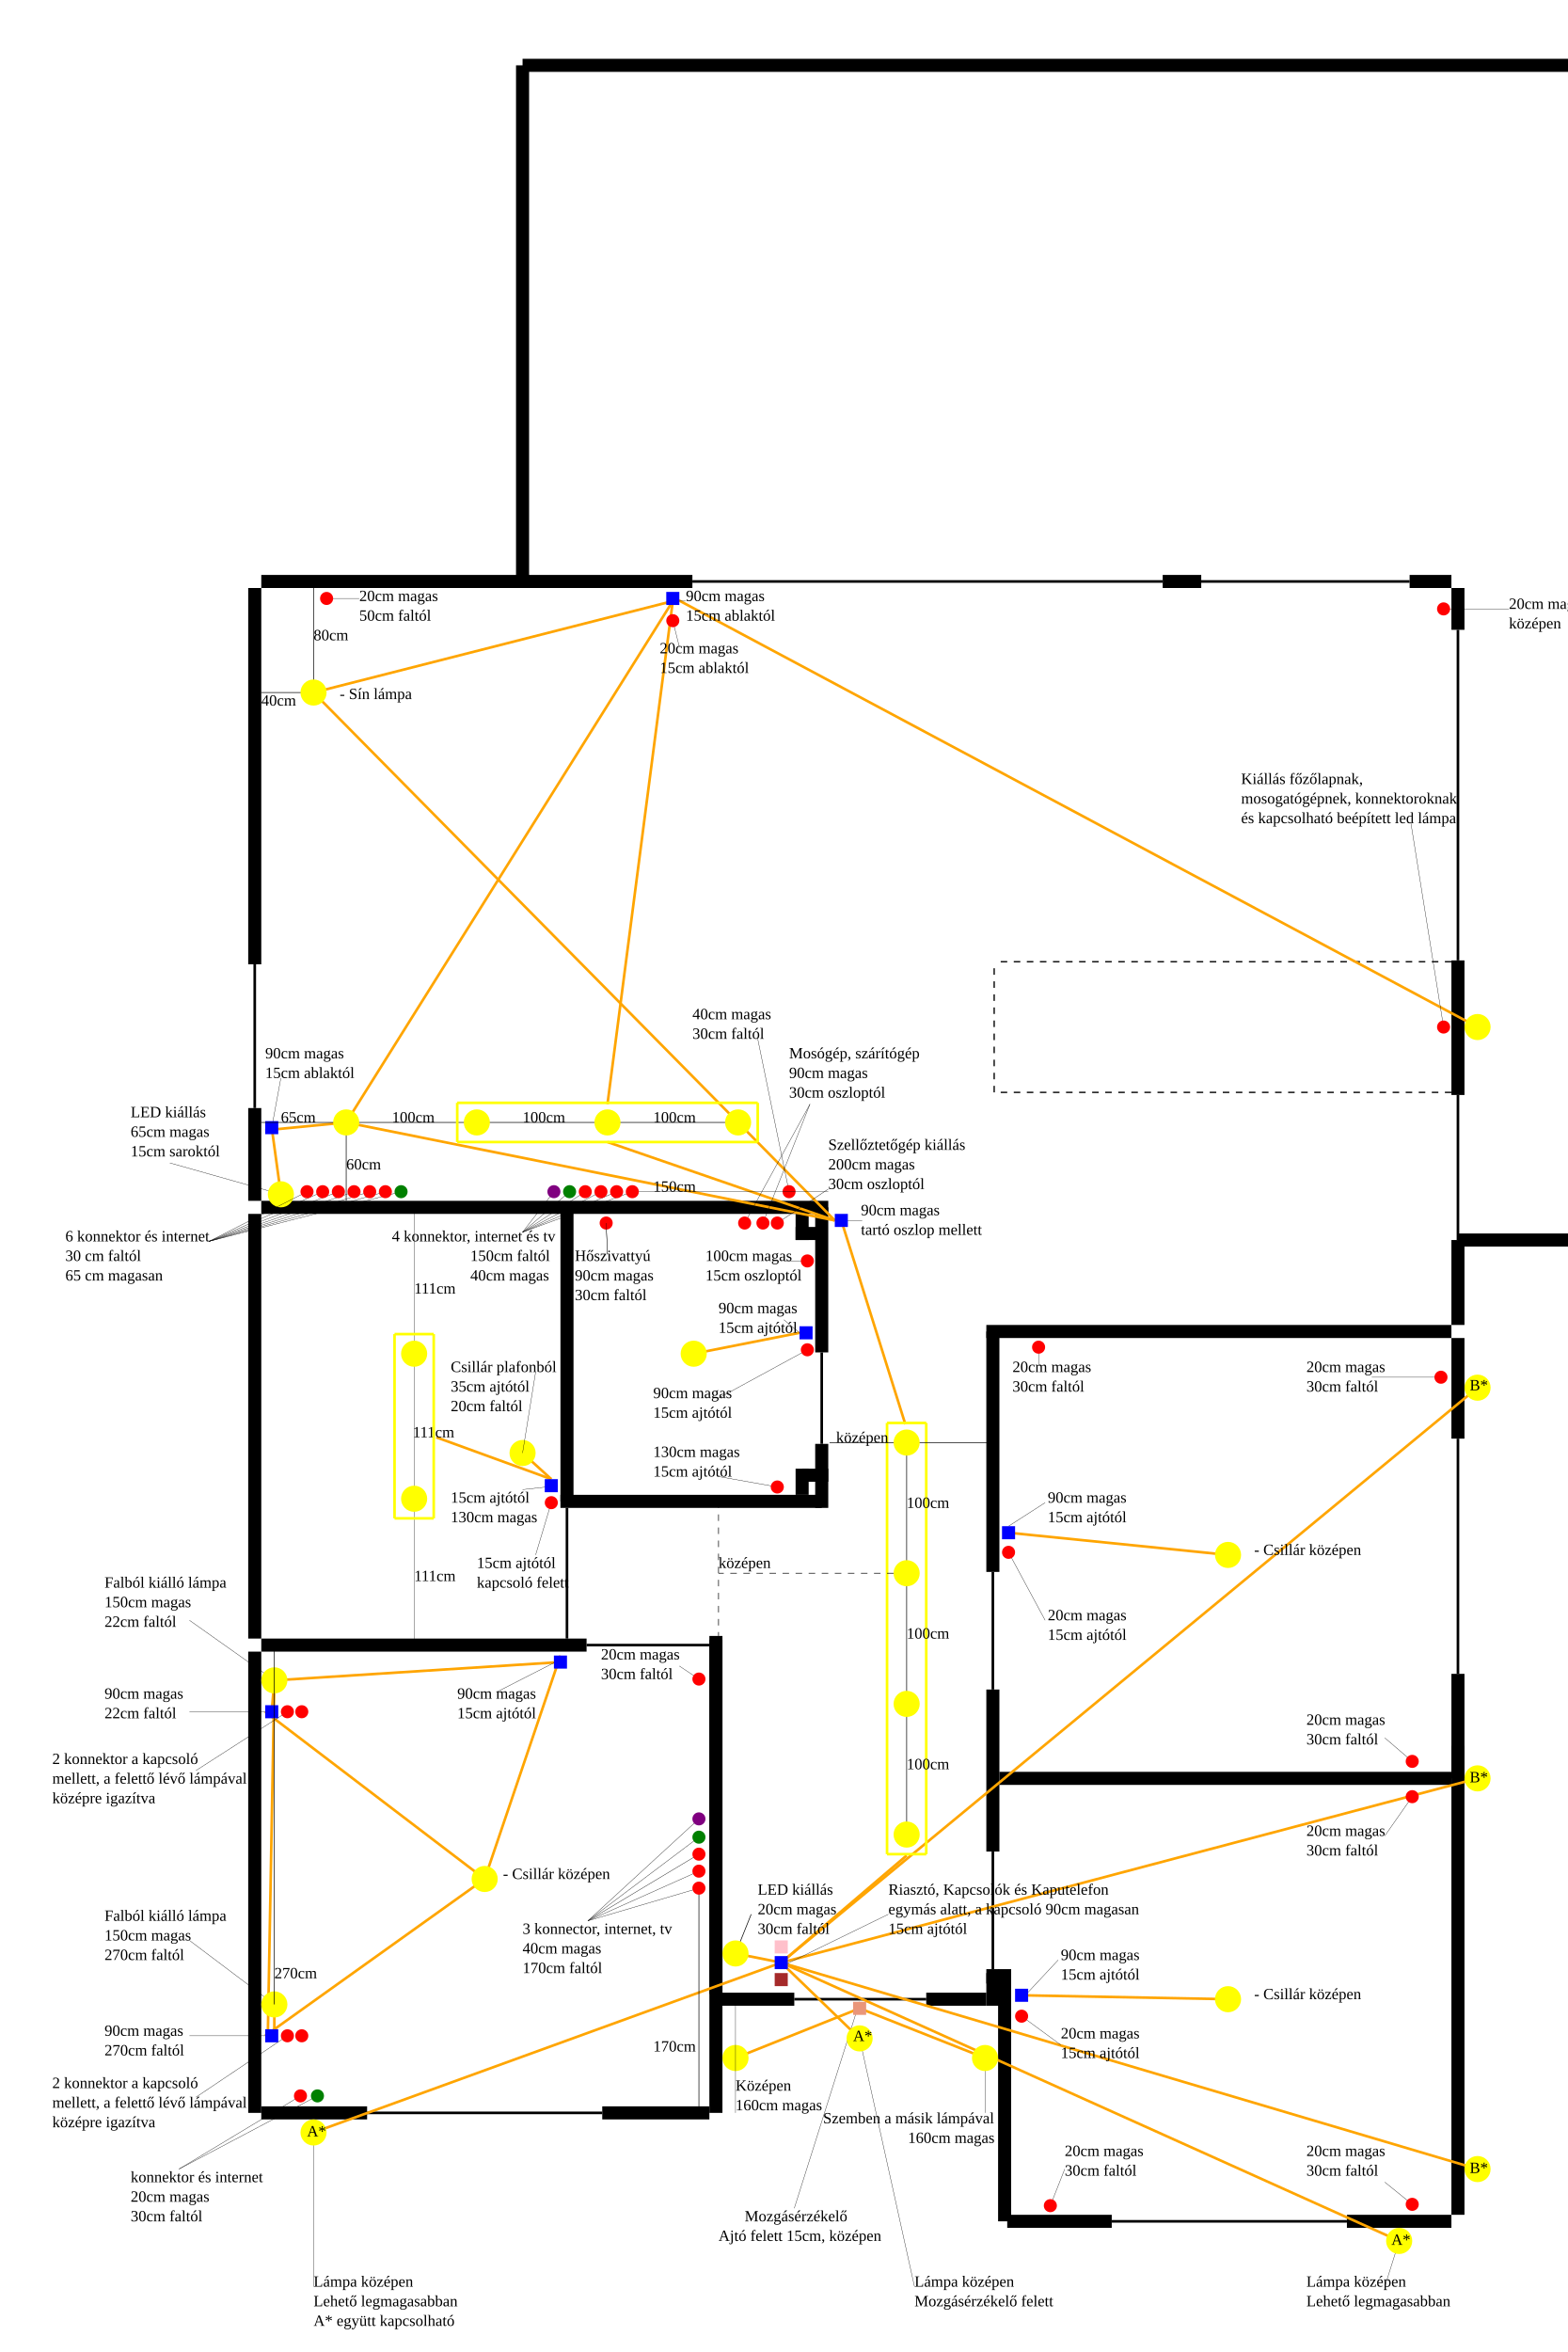
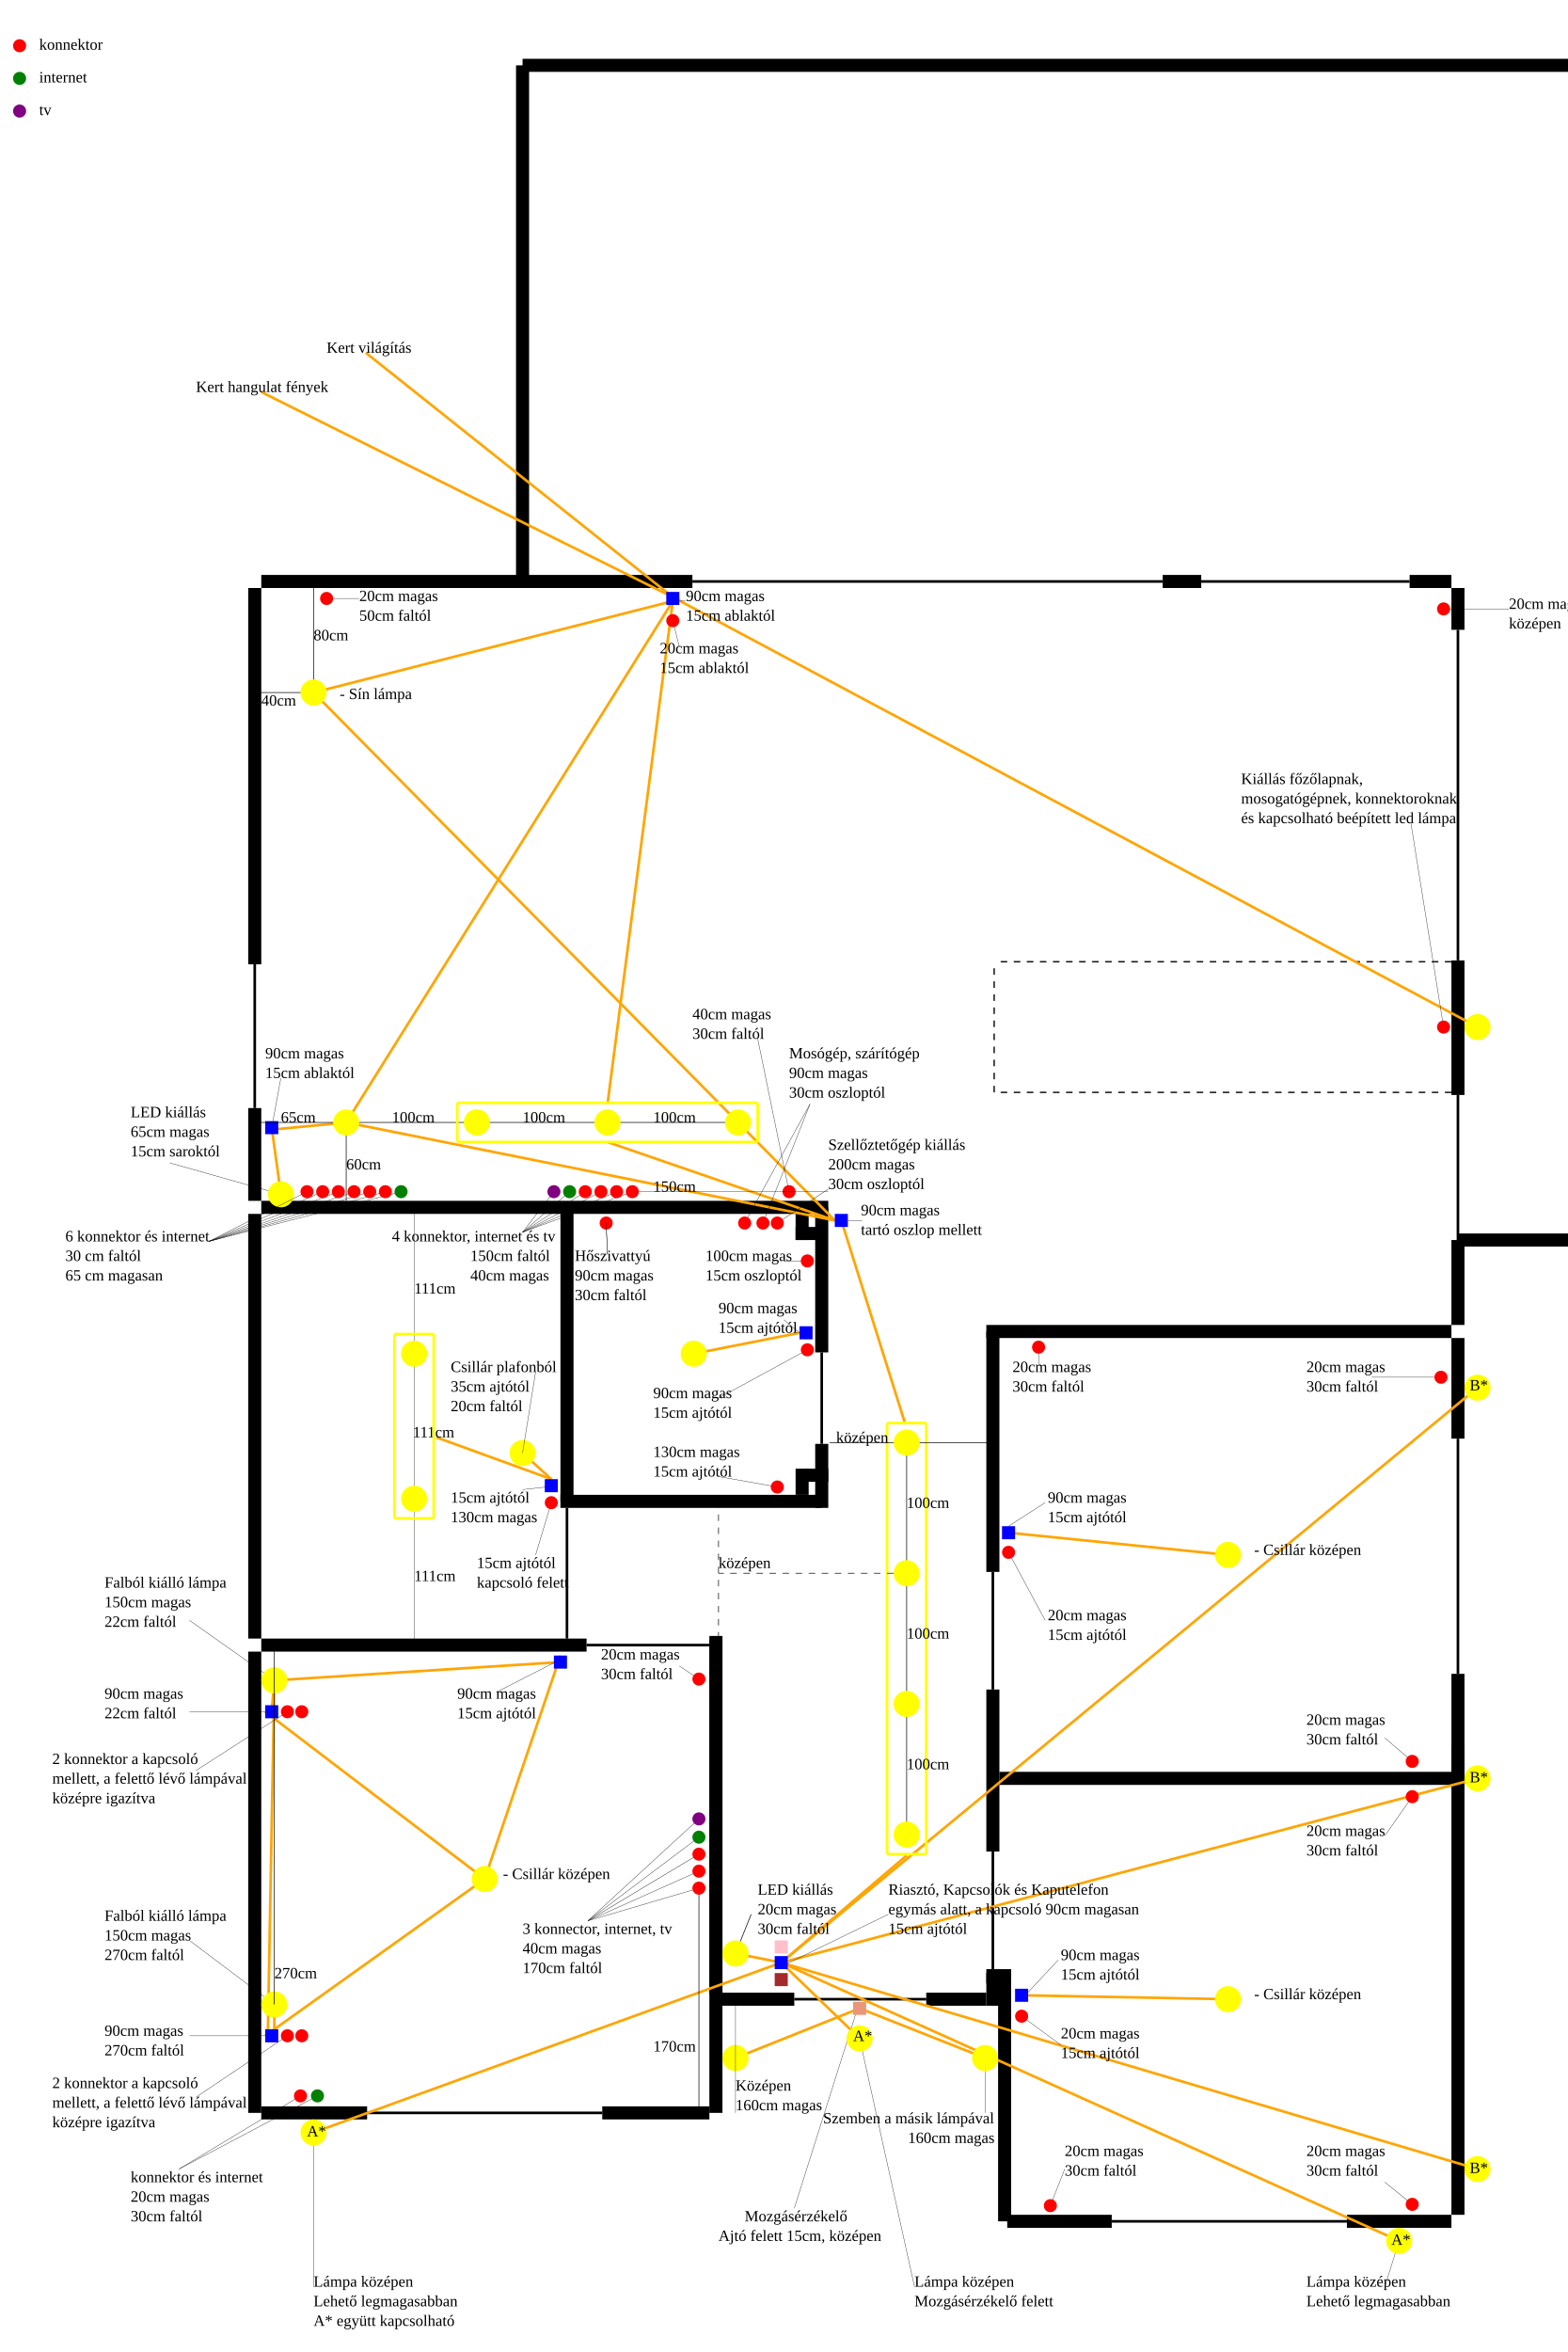
<svg xmlns="http://www.w3.org/2000/svg" viewBox="0 -250 1200 1800">
  <style>
	
		g.konnektor {
			//visibility: hidden
		}
		g.kapcsolo {
			//visibility: hidden;
		}
	
	</style>
+   <g>
+     <circle cx="15" cy="-215" r="5" fill="red" />
+     <text x="30" y="-212" fill="black" font-size="12">konnektor</text>
+     <circle cx="15" cy="-190" r="5" fill="green" />
+     <text x="30" y="-187" fill="black" font-size="12">internet</text>
+     <circle cx="15" cy="-165" r="5" fill="purple" />
+     <text x="30" y="-162" fill="black" font-size="12">tv</text>
+   </g>
  <g>
    <line x1="200" y1="195" x2="530" y2="195" stroke-width="10" stroke="black" />
    <line x1="530" y1="195" x2="890" y2="195" stroke-width="2" stroke="black" />
    <line x1="890" y1="195" x2="919.5" y2="195" stroke-width="10" stroke="black" />
    <line x1="919" y1="195" x2="1079" y2="195" stroke-width="2" stroke="black" />
    <line x1="1079" y1="195" x2="1111" y2="195" stroke-width="10" stroke="black" />
    <line x1="1116" y1="200" x2="1116" y2="232" stroke-width="10" stroke="black" />
    <line x1="1116" y1="232" x2="1116" y2="485" stroke-width="2" stroke="black" />
    <line x1="1116" y1="485" x2="1116" y2="588" stroke-width="10" stroke="black" />
    <line x1="1116" y1="588" x2="1116" y2="699" stroke-width="2" stroke="black" />
    <line x1="1116" y1="699" x2="1116" y2="764" stroke-width="10" stroke="black" />
    <line x1="195" y1="200" x2="195" y2="488" stroke-width="10" stroke="black" />
    <line x1="195" y1="488" x2="195" y2="598" stroke-width="2" stroke="black" />
    <line x1="195" y1="598" x2="195" y2="669" stroke-width="10" stroke="black" />
    <line x1="1111" y1="769" x2="755" y2="769" stroke-width="10" stroke="black" />
    <line x1="200" y1="674" x2="634" y2="674" stroke-width="10" stroke="black" />
    <line x1="614" y1="679" x2="614" y2="699" stroke-width="10" stroke="black" />
    <line x1="609" y1="694" x2="629" y2="694" stroke-width="10" stroke="black" />
    <line x1="614" y1="879" x2="634" y2="879" stroke-width="10" stroke="black" />
    <line x1="614" y1="874" x2="614" y2="894" stroke-width="10" stroke="black" />
    <line x1="760" y1="769" x2="760" y2="953" stroke-width="10" stroke="black" />
    <line x1="760" y1="953" x2="760" y2="1043" stroke-width="2" stroke="black" />
    <line x1="760" y1="1043" x2="760" y2="1167" stroke-width="10" stroke="black" />
    <line x1="760" y1="1167" x2="760" y2="1257" stroke-width="2" stroke="black" />
    <line x1="760" y1="1257" x2="760" y2="1268" stroke-width="10" stroke="black" />
    <line x1="629" y1="674" x2="629" y2="785" stroke-width="10" stroke="black" />
    <line x1="629" y1="785" x2="629" y2="855" stroke-width="2" stroke="black" />
    <line x1="629" y1="855" x2="629" y2="904" stroke-width="10" stroke="black" />
    <line x1="629" y1="899" x2="429" y2="899" stroke-width="10" stroke="black" />
    <line x1="434" y1="904" x2="434" y2="1004" stroke-width="2" stroke="black" />
    <line x1="548" y1="1005" x2="548" y2="1276" stroke-width="10" stroke="black" />
    <line x1="548" y1="1280" x2="608" y2="1280" stroke-width="10" stroke="black" />
    <line x1="608" y1="1280" x2="709" y2="1280" stroke-width="2" stroke="black" />
    <line x1="709" y1="1280" x2="755" y2="1280" stroke-width="10" stroke="black" />
    <line x1="760" y1="1285" x2="760" y2="1260" stroke-width="10" stroke="black" />
    <line x1="434" y1="899" x2="434" y2="674" stroke-width="10" stroke="black" />
    <line x1="195" y1="679" x2="195" y2="1004" stroke-width="10" stroke="black" />
    <line x1="200" y1="1009" x2="449" y2="1009" stroke-width="10" stroke="black" />
    <line x1="449" y1="1009" x2="543" y2="1009" stroke-width="2" stroke="black" />
    <line x1="195" y1="1014" x2="195" y2="1367" stroke-width="10" stroke="black" />
    <line x1="200" y1="1367" x2="281" y2="1367" stroke-width="10" stroke="black" />
    <line x1="281" y1="1367" x2="461" y2="1367" stroke-width="2" stroke="black" />
    <line x1="461" y1="1367" x2="543" y2="1367" stroke-width="10" stroke="black" />
    <line x1="548" y1="1367" x2="548" y2="1002" stroke-width="10" stroke="black" />
    <line x1="1116" y1="1086" x2="1116" y2="1445" stroke-width="10" stroke="black" />
    <line x1="1111" y1="1450" x2="1031" y2="1450" stroke-width="10" stroke="black" />
    <line x1="1031" y1="1450" x2="851" y2="1450" stroke-width="2" stroke="black" />
    <line x1="851" y1="1450" x2="771" y2="1450" stroke-width="10" stroke="black" />
    <line x1="769" y1="1450" x2="769" y2="1257" stroke-width="10" stroke="black" />
    <line x1="1116" y1="774" x2="1116" y2="851" stroke-width="10" stroke="black" />
    <line x1="1116" y1="851" x2="1116" y2="1031" stroke-width="2" stroke="black" />
    <line x1="1116" y1="1031" x2="1116" y2="1111" stroke-width="10" stroke="black" />
    <line x1="1111" y1="1111" x2="765" y2="1111" stroke-width="10" stroke="black" />
    <line x1="400" y1="200" x2="400" y2="-200" stroke-width="10" stroke="black" />
    <line x1="400" y1="-200" x2="1416" y2="-200" stroke-width="10" stroke="black" />
    <line x1="1416" y1="-200" x2="1416" y2="699" stroke-width="10" stroke="black" />
    <line x1="1416" y1="699" x2="1116" y2="699" stroke-width="10" stroke="black" />
  </g>
  <g class="butor">
    <line x1="1111" y1="486" x2="761" y2="486" stroke-width="1" stroke="black" stroke-dasharray="5,5" />
    <line x1="761" y1="586" x2="761" y2="486" stroke-width="1" stroke="black" stroke-dasharray="5,5" />
    <line x1="1111" y1="586" x2="761" y2="586" stroke-width="1" stroke="black" stroke-dasharray="5,5" />
  </g>
  <g class="kapcsolo-vonal">
    <line x1="515" y1="210" x2="240" y2="280" stroke-width="2" stroke="orange" />
    <line x1="265" y1="609" x2="515" y2="210" stroke-width="2" stroke="orange" />
    <line x1="772" y1="923" x2="940" y2="940" stroke-width="2" stroke="orange" />
    <line x1="203" y1="615" x2="265" y2="609" stroke-width="2" stroke="orange" />
    <line x1="515" y1="210" x2="465" y2="595" stroke-width="2" stroke="orange" />
    <line x1="639" y1="684" x2="265" y2="609" stroke-width="2" stroke="orange" />
    <line x1="639" y1="684" x2="465" y2="624" stroke-width="2" stroke="orange" />
    <line x1="639" y1="684" x2="240" y2="280" stroke-width="2" stroke="orange" />
    <line x1="208" y1="613" x2="215" y2="664" stroke-width="2" stroke="orange" />
    <line x1="782" y1="1277" x2="940" y2="1280" stroke-width="2" stroke="orange" />
    <line x1="429" y1="1017" x2="371" y2="1188" stroke-width="2" stroke="orange" />
    <line x1="203" y1="1060" x2="371" y2="1188" stroke-width="2" stroke="orange" />
    <line x1="429" y1="1022" x2="210" y2="1036" stroke-width="2" stroke="orange" />
    <line x1="208" y1="1060" x2="210" y2="1036" stroke-width="2" stroke="orange" />
    <line x1="203" y1="1308" x2="371" y2="1188" stroke-width="2" stroke="orange" />
    <line x1="205" y1="1308" x2="210" y2="1036" stroke-width="2" stroke="orange" />
    <line x1="210" y1="1308" x2="210" y2="1284" stroke-width="2" stroke="orange" />
    <line x1="644" y1="684" x2="693" y2="840" stroke-width="2" stroke="orange" />
    <line x1="598" y1="1252" x2="694" y2="1170" stroke-width="2" stroke="orange" />
    <line x1="598" y1="1252" x2="563" y2="1245" stroke-width="2" stroke="orange" />
    <line x1="658" y1="1287" x2="563" y2="1325" stroke-width="2" stroke="orange" />
    <line x1="658" y1="1287" x2="754" y2="1325" stroke-width="2" stroke="orange" />
    <line x1="598" y1="1252" x2="240" y2="1382" stroke-width="2" stroke="orange" />
    <line x1="598" y1="1252" x2="658" y2="1310" stroke-width="2" stroke="orange" />
    <line x1="598" y1="1252" x2="1071" y2="1465" stroke-width="2" stroke="orange" />
    <line x1="531" y1="786" x2="612" y2="770" stroke-width="2" stroke="orange" />
    <line x1="422" y1="882" x2="334" y2="850" stroke-width="2" stroke="orange" />
    <line x1="422" y1="882" x2="400" y2="862" stroke-width="2" stroke="orange" />
    <line x1="598" y1="1252" x2="1131" y2="812" stroke-width="2" stroke="orange" />
    <line x1="598" y1="1252" x2="1131" y2="1111" stroke-width="2" stroke="orange" />
    <line x1="598" y1="1252" x2="1131" y2="1410" stroke-width="2" stroke="orange" />
    <line x1="515" y1="207" x2="1131" y2="536" stroke-width="2" stroke="orange" />
+     <line x1="515" y1="207" x2="200" y2="50" stroke-width="2" stroke="orange" />
+     <text x="150" y="50" fill="black" font-size="12">Kert hangulat fények</text>
+     <line x1="515" y1="207" x2="280" y2="20" stroke-width="2" stroke="orange" />
+     <text x="250" y="20" fill="black" font-size="12">Kert világítás</text>
  </g>
  <g class="konnektor">
    <line x1="515" y1="225" x2="520" y2="245" stroke-width="0.25" stroke="black" />
    <circle cx="515" cy="225" r="5" fill="red" />
    <text x="505" y="250" fill="black" font-size="12">20cm magas</text>
    <text x="505" y="265" fill="black" font-size="12">15cm ablaktól</text>
    <line x1="250" y1="208" x2="275" y2="208" stroke-width="0.25" stroke="black" />
    <circle cx="250" cy="208" r="5" fill="red" />
    <text x="275" y="210" fill="black" font-size="12">20cm magas</text>
    <text x="275" y="225" fill="black" font-size="12">50cm faltól</text>
  </g>
  <g class="kapcsolo">
    <line x1="525" y1="210" x2="520" y2="210" stroke-width="0.25" stroke="black" />
    <line x1="515" y1="203" x2="515" y2="213" stroke-width="10" stroke="blue" />
    <text x="525" y="210" fill="black" font-size="12">90cm magas</text>
    <text x="525" y="225" fill="black" font-size="12">15cm ablaktól</text>
    <line x1="240" y1="200" x2="240" y2="280" stroke-width="0.5" stroke="black" />
    <text x="240" y="240" fill="black" font-size="12">80cm</text>
    <line x1="200" y1="280" x2="240" y2="280" stroke-width="0.5" stroke="black" />
    <text x="200" y="290" fill="black" font-size="12">40cm</text>
    <circle cx="240" cy="280" r="10" fill="yellow" />
    <text x="260" y="285" fill="black" font-size="12">- Sín lámpa</text>
  </g>
  <g class="kapcsolo">
    <line x1="208" y1="613" x2="215" y2="575" stroke-width="0.25" stroke="black" />
    <line x1="203" y1="613" x2="213" y2="613" stroke-width="10" stroke="blue" />
    <text x="203" y="560" fill="black" font-size="12">90cm magas</text>
    <text x="203" y="575" fill="black" font-size="12">15cm ablaktól</text>
    <line x1="265" y1="609" x2="265" y2="669" stroke-width="0.5" stroke="black" />
    <text x="265" y="645" fill="black" font-size="12">60cm</text>
    <line x1="200" y1="609" x2="265" y2="609" stroke-width="0.5" stroke="black" />
    <text x="215" y="609" fill="black" font-size="12">65cm</text>
    <line x1="265" y1="609" x2="365" y2="609" stroke-width="0.5" stroke="black" />
    <text x="300" y="609" fill="black" font-size="12">100cm</text>
    <line x1="365" y1="609" x2="465" y2="609" stroke-width="0.5" stroke="black" />
    <text x="400" y="609" fill="black" font-size="12">100cm</text>
    <line x1="465" y1="609" x2="565" y2="609" stroke-width="0.5" stroke="black" />
    <text x="500" y="609" fill="black" font-size="12">100cm</text>
    <circle cx="265" cy="609" r="10" fill="yellow" />
    <circle cx="365" cy="609" r="10" fill="yellow" />
    <circle cx="465" cy="609" r="10" fill="yellow" />
    <circle cx="565" cy="609" r="10" fill="yellow" />
    <line x1="350" y1="594" x2="580" y2="594" stroke-width="2" stroke="yellow" />
    <line x1="350" y1="624" x2="580" y2="624" stroke-width="2" stroke="yellow" />
    <line x1="350" y1="594" x2="350" y2="624" stroke-width="2" stroke="yellow" />
    <line x1="580" y1="594" x2="580" y2="624" stroke-width="2" stroke="yellow" />
    <line x1="639" y1="684" x2="660" y2="684" stroke-width="0.25" stroke="black" />
    <line x1="639" y1="684" x2="649" y2="684" stroke-width="10" stroke="blue" />
    <text x="659" y="680" fill="black" font-size="12">90cm magas</text>
    <text x="659" y="695" fill="black" font-size="12">tartó oszlop mellett</text>
    <line x1="215" y1="664" x2="130" y2="640" stroke-width="0.25" stroke="black" />
    <circle cx="215" cy="664" r="10" fill="yellow" />
    <text x="100" y="605" fill="black" font-size="12">LED kiállás</text>
    <text x="100" y="620" fill="black" font-size="12">65cm magas</text>
    <text x="100" y="635" fill="black" font-size="12">15cm saroktól</text>
  </g>
  <g class="konnektor">
    <line x1="772" y1="938" x2="800" y2="990" stroke-width="0.25" stroke="black" />
    <circle cx="772" cy="938" r="5" fill="red" />
    <text x="802" y="990" fill="black" font-size="12">20cm magas</text>
    <text x="802" y="1005" fill="black" font-size="12">15cm ajtótól</text>
    <line x1="795" y1="781" x2="795" y2="795" stroke-width="0.25" stroke="black" />
    <circle cx="795" cy="781" r="5" fill="red" />
    <text x="775" y="800" fill="black" font-size="12">20cm magas</text>
    <text x="775" y="815" fill="black" font-size="12">30cm faltól</text>
    <line x1="1050" y1="804" x2="1103" y2="804" stroke-width="0.25" stroke="black" />
    <circle cx="1103" cy="804" r="5" fill="red" />
    <text x="1000" y="800" fill="black" font-size="12">20cm magas</text>
    <text x="1000" y="815" fill="black" font-size="12">30cm faltól</text>
    <line x1="1060" y1="1080" x2="1081" y2="1098" stroke-width="0.25" stroke="black" />
    <circle cx="1081" cy="1098" r="5" fill="red" />
    <text x="1000" y="1070" fill="black" font-size="12">20cm magas</text>
    <text x="1000" y="1085" fill="black" font-size="12">30cm faltól</text>
  </g>
  <g class="kapcsolo">
    <line x1="772" y1="918" x2="800" y2="900" stroke-width="0.25" stroke="black" />
    <line x1="772" y1="918" x2="772" y2="928" stroke-width="10" stroke="blue" />
    <text x="802" y="900" fill="black" font-size="12">90cm magas</text>
    <text x="802" y="915" fill="black" font-size="12">15cm ajtótól</text>
    <circle cx="940" cy="940" r="10" fill="yellow" />
    <text x="960" y="940" fill="black" font-size="12">- Csillár középen</text>
  </g>
  <g class="kapcsolo">
    <line x1="810" y1="1250" x2="782" y2="1280" stroke-width="0.25" stroke="black" />
    <line x1="782" y1="1272" x2="782" y2="1282" stroke-width="10" stroke="blue" />
    <text x="812" y="1250" fill="black" font-size="12">90cm magas</text>
    <text x="812" y="1265" fill="black" font-size="12">15cm ajtótól</text>
    <circle cx="940" cy="1280" r="10" fill="yellow" />
    <text x="960" y="1280" fill="black" font-size="12">- Csillár középen</text>
  </g>
  <g class="konnektor">
    <line x1="782" y1="1293" x2="812" y2="1315" stroke-width="0.25" stroke="black" />
    <circle cx="782" cy="1293" r="5" fill="red" />
    <text x="812" y="1310" fill="black" font-size="12">20cm magas</text>
    <text x="812" y="1325" fill="black" font-size="12">15cm ajtótól</text>
    <line x1="804" y1="1438" x2="815" y2="1410" stroke-width="0.25" stroke="black" />
    <circle cx="804" cy="1438" r="5" fill="red" />
    <text x="815" y="1400" fill="black" font-size="12">20cm magas</text>
    <text x="815" y="1415" fill="black" font-size="12">30cm faltól</text>
    <line x1="1081" y1="1125" x2="1060" y2="1155" stroke-width="0.25" stroke="black" />
    <circle cx="1081" cy="1125" r="5" fill="red" />
    <text x="1000" y="1155" fill="black" font-size="12">20cm magas</text>
    <text x="1000" y="1170" fill="black" font-size="12">30cm faltól</text>
    <line x1="1081" y1="1437" x2="1060" y2="1420" stroke-width="0.25" stroke="black" />
    <circle cx="1081" cy="1437" r="5" fill="red" />
    <text x="1000" y="1400" fill="black" font-size="12">20cm magas</text>
    <text x="1000" y="1415" fill="black" font-size="12">30cm faltól</text>
  </g>
  <g class="kapcsolo">
    <line x1="429" y1="1020" x2="380" y2="1045" stroke-width="0.25" stroke="black" />
    <line x1="429" y1="1017" x2="429" y2="1027" stroke-width="10" stroke="blue" />
    <text x="350" y="1050" fill="black" font-size="12">90cm magas</text>
    <text x="350" y="1065" fill="black" font-size="12">15cm ajtótól</text>
    <circle cx="371" cy="1188" r="10" fill="yellow" />
    <text x="385" y="1188" fill="black" font-size="12">- Csillár középen</text>
    <line x1="145" y1="990" x2="210" y2="1036" stroke-width="0.25" stroke="black" />
    <text x="80" y="965" fill="black" font-size="12">Falból kiálló lámpa</text>
    <text x="80" y="980" fill="black" font-size="12">150cm magas</text>
    <text x="80" y="995" fill="black" font-size="12">22cm faltól</text>
    <circle cx="210" cy="1036" r="10" fill="yellow" />
    <line x1="145" y1="1060" x2="210" y2="1060" stroke-width="0.25" stroke="black" />
    <line x1="203" y1="1060" x2="213" y2="1060" stroke-width="10" stroke="blue" />
    <text x="80" y="1050" fill="black" font-size="12">90cm magas</text>
    <text x="80" y="1065" fill="black" font-size="12">22cm faltól</text>
    <line x1="210" y1="1284" x2="145" y2="1235" stroke-width="0.25" stroke="black" />
    <text x="80" y="1220" fill="black" font-size="12">Falból kiálló lámpa</text>
    <text x="80" y="1235" fill="black" font-size="12">150cm magas</text>
    <text x="80" y="1250" fill="black" font-size="12">270cm faltól</text>
    <circle cx="210" cy="1284" r="10" fill="yellow" />
    <line x1="145" y1="1308" x2="210" y2="1308" stroke-width="0.25" stroke="black" />
    <line x1="203" y1="1308" x2="213" y2="1308" stroke-width="10" stroke="blue" />
    <text x="80" y="1308" fill="black" font-size="12">90cm magas</text>
    <text x="80" y="1323" fill="black" font-size="12">270cm faltól</text>
    <line x1="210" y1="1284" x2="210" y2="1010" stroke-width="0.5" stroke="black" />
    <text x="210" y="1264" fill="black" font-size="12">270cm</text>
  </g>
  <g class="konnektor">
    <line x1="220" y1="1060" x2="150" y2="1105" stroke-width="0.25" stroke="black" />
    <circle cx="220" cy="1060" r="5" fill="red" />
    <circle cx="231" cy="1060" r="5" fill="red" />
    <text x="40" y="1100" fill="black" font-size="12">2 konnektor a kapcsoló</text>
    <text x="40" y="1115" fill="black" font-size="12">mellett, a felettő lévő lámpával</text>
    <text x="40" y="1130" fill="black" font-size="12">középre igazítva</text>
    <line x1="220" y1="1308" x2="150" y2="1355" stroke-width="0.25" stroke="black" />
    <circle cx="220" cy="1308" r="5" fill="red" />
    <circle cx="231" cy="1308" r="5" fill="red" />
    <text x="40" y="1348" fill="black" font-size="12">2 konnektor a kapcsoló</text>
    <text x="40" y="1363" fill="black" font-size="12">mellett, a felettő lévő lámpával</text>
    <text x="40" y="1378" fill="black" font-size="12">középre igazítva</text>
    <line x1="137" y1="1410" x2="230" y2="1354" stroke-width="0.25" stroke="black" />
    <line x1="137" y1="1410" x2="243" y2="1354" stroke-width="0.25" stroke="black" />
    <circle cx="230" cy="1354" r="5" fill="red" />
    <circle cx="243" cy="1354" r="5" fill="green" />
    <text x="100" y="1420" fill="black" font-size="12">konnektor és internet</text>
    <text x="100" y="1435" fill="black" font-size="12">20cm magas</text>
    <text x="100" y="1450" fill="black" font-size="12">30cm faltól</text>
    <line x1="535" y1="1035" x2="520" y2="1025" stroke-width="0.25" stroke="black" />
    <circle cx="535" cy="1035" r="5" fill="red" />
    <text x="460" y="1020" fill="black" font-size="12">20cm magas</text>
    <text x="460" y="1035" fill="black" font-size="12">30cm faltól</text>
    <line x1="450" y1="1220" x2="535" y2="1142" stroke-width="0.25" stroke="black" />
    <line x1="450" y1="1220" x2="535" y2="1156" stroke-width="0.25" stroke="black" />
    <line x1="450" y1="1220" x2="535" y2="1169" stroke-width="0.25" stroke="black" />
    <line x1="450" y1="1220" x2="535" y2="1182" stroke-width="0.25" stroke="black" />
    <line x1="450" y1="1220" x2="535" y2="1195" stroke-width="0.25" stroke="black" />
    <line x1="535" y1="1370" x2="535" y2="1195" stroke-width="0.5" stroke="black" />
    <circle cx="535" cy="1142" r="5" fill="purple" />
    <circle cx="535" cy="1156" r="5" fill="green" />
    <circle cx="535" cy="1169" r="5" fill="red" />
    <circle cx="535" cy="1182" r="5" fill="red" />
    <circle cx="535" cy="1195" r="5" fill="red" />
    <text x="400" y="1230" fill="black" font-size="12">3 konnector, internet, tv</text>
    <text x="400" y="1245" fill="black" font-size="12">40cm magas</text>
    <text x="400" y="1260" fill="black" font-size="12">170cm faltól</text>
    <text x="500" y="1320" fill="black" font-size="12">170cm</text>
  </g>
  <g class="kapcsolo">
    <line x1="679" y1="839" x2="709" y2="839" stroke-width="2" stroke="yellow" />
    <line x1="679" y1="839" x2="679" y2="1169" stroke-width="2" stroke="yellow" />
    <line x1="679" y1="1169" x2="709" y2="1169" stroke-width="2" stroke="yellow" />
    <line x1="709" y1="839" x2="709" y2="1169" stroke-width="2" stroke="yellow" />
    <line x1="694" y1="954" x2="550" y2="954" stroke-width="0.5" stroke="black" stroke-dasharray="5,5" />
    <line x1="550" y1="899" x2="550" y2="1002" stroke-width="0.5" stroke="black" stroke-dasharray="5,5" />
    <text x="550" y="950" fill="black" font-size="12">középen</text>
    <text x="640" y="854" fill="black" font-size="12">középen</text>
    <line x1="635" y1="854" x2="760" y2="854" stroke-width="0.5" stroke="black" />
    <line x1="694" y1="854" x2="694" y2="954" stroke-width="0.5" stroke="black" />
    <text x="694" y="904" fill="black" font-size="12">100cm</text>
    <line x1="694" y1="954" x2="694" y2="1054" stroke-width="0.5" stroke="black" />
    <text x="694" y="1004" fill="black" font-size="12">100cm</text>
    <line x1="694" y1="1054" x2="694" y2="1154" stroke-width="0.5" stroke="black" />
    <text x="694" y="1104" fill="black" font-size="12">100cm</text>
    <circle cx="694" cy="854" r="10" fill="yellow" />
    <circle cx="694" cy="954" r="10" fill="yellow" />
    <circle cx="694" cy="1054" r="10" fill="yellow" />
    <circle cx="694" cy="1154" r="10" fill="yellow" />
    <line x1="563" y1="1245" x2="575" y2="1215" stroke-width="0.5" stroke="black" />
    <circle cx="563" cy="1245" r="10" fill="yellow" />
    <text x="580" y="1200" fill="black" font-size="12">LED kiállás</text>
    <text x="580" y="1215" fill="black" font-size="12">20cm magas</text>
    <text x="580" y="1230" fill="black" font-size="12">30cm faltól</text>
    <line x1="598" y1="1255" x2="680" y2="1215" stroke-width="0.25" stroke="black" />
    <line x1="598" y1="1235" x2="598" y2="1245" stroke-width="10" stroke="pink" />
    <line x1="598" y1="1247" x2="598" y2="1257" stroke-width="10" stroke="blue" />
    <line x1="598" y1="1260" x2="598" y2="1270" stroke-width="10" stroke="brown" />
    <text x="680" y="1200" fill="black" font-size="12">Riasztó, Kapcsolók és Kaputelefon</text>
    <text x="680" y="1215" fill="black" font-size="12">egymás alatt, a kapcsoló 90cm magasan</text>
    <text x="680" y="1230" fill="black" font-size="12">15cm ajtótól</text>
  </g>
  <g class="kapcsolo">
    <line x1="658" y1="1282" x2="608" y2="1440" stroke-width="0.25" stroke="black" />
    <line x1="658" y1="1282" x2="658" y2="1292" stroke-width="10" stroke="DarkSalmon" />
    <text x="570" y="1450" fill="black" font-size="12">Mozgásérzékelő</text>
    <text x="550" y="1465" fill="black" font-size="12">Ajtó felett 15cm, középen</text>
    <line x1="754" y1="1325" x2="754" y2="1367" stroke-width="0.25" stroke="black" />
    <circle cx="563" cy="1325" r="10" fill="yellow" />
    <circle cx="754" cy="1325" r="10" fill="yellow" />
    <line x1="563" y1="1280" x2="563" y2="1367" stroke-width="0.25" stroke="black" />
    <text x="563" y="1350" fill="black" font-size="12">Középen</text>
    <text x="563" y="1365" fill="black" font-size="12">160cm magas</text>
    <text x="630" y="1375" fill="black" font-size="12">Szemben a másik lámpával</text>
    <text x="695" y="1390" fill="black" font-size="12">160cm magas</text>
  </g>
  <g class="kapcsolo">
    <line x1="658" y1="1310" x2="700" y2="1500" stroke-width="0.25" stroke="black" />
    <line x1="1071" y1="1465" x2="1060" y2="1500" stroke-width="0.25" stroke="black" />
    <line x1="240" y1="1382" x2="240" y2="1500" stroke-width="0.25" stroke="black" />
    <circle cx="240" cy="1382" r="10" fill="yellow" />
    <circle cx="1071" cy="1465" r="10" fill="yellow" />
    <circle cx="658" cy="1310" r="10" fill="yellow" />
    <text x="1065" y="1468" fill="black" font-size="12">A*</text>
    <text x="700" y="1500" fill="black" font-size="12">Lámpa középen</text>
    <text x="700" y="1515" fill="black" font-size="12">Mozgásérzékelő felett</text>
    <text x="653" y="1312" fill="black" font-size="12">A*</text>
    <text x="1000" y="1500" fill="black" font-size="12">Lámpa középen</text>
    <text x="1000" y="1515" fill="black" font-size="12">Lehető legmagasabban</text>
    <text x="235" y="1385" fill="black" font-size="12">A*</text>
    <text x="240" y="1500" fill="black" font-size="12">Lámpa középen</text>
    <text x="240" y="1515" fill="black" font-size="12">Lehető legmagasabban</text>
    <text x="240" y="1530" fill="black" font-size="12">A* együtt kapcsolható</text>
    <circle cx="1131" cy="812" r="10" fill="yellow" />
    <circle cx="1131" cy="1111" r="10" fill="yellow" />
    <circle cx="1131" cy="1410" r="10" fill="yellow" />
    <text x="1125" y="814" fill="black" font-size="12">B*</text>
    <text x="1125" y="1114" fill="black" font-size="12">B*</text>
    <text x="1125" y="1413" fill="black" font-size="12">B*</text>
    <circle cx="1131" cy="536" r="10" fill="yellow" />
  </g>
  <g class="konnektor">
    <line x1="464" y1="686" x2="465" y2="710" stroke-width="0.25" stroke="black" />
    <circle cx="464" cy="686" r="5" fill="red" />
    <text x="440" y="715" fill="black" font-size="12">Hőszivattyú</text>
    <text x="440" y="730" fill="black" font-size="12">90cm magas</text>
    <text x="440" y="745" fill="black" font-size="12">30cm faltól</text>
    <line x1="620" y1="595" x2="570" y2="686" stroke-width="0.25" stroke="black" />
    <line x1="620" y1="595" x2="584" y2="686" stroke-width="0.25" stroke="black" />
    <circle cx="584" cy="686" r="5" fill="red" />
    <circle cx="570" cy="686" r="5" fill="red" />
    <text x="604" y="560" fill="black" font-size="12">Mosógép, szárítógép</text>
    <text x="604" y="575" fill="black" font-size="12">90cm magas</text>
    <text x="604" y="590" fill="black" font-size="12">30cm oszloptól</text>
    <line x1="595" y1="686" x2="634" y2="660" stroke-width="0.25" stroke="black" />
    <circle cx="595" cy="686" r="5" fill="red" />
    <text x="634" y="630" fill="black" font-size="12">Szellőztetőgép kiállás</text>
    <text x="634" y="645" fill="black" font-size="12">200cm magas</text>
    <text x="634" y="660" fill="black" font-size="12">30cm oszloptól</text>
    <line x1="618" y1="715" x2="600" y2="715" stroke-width="0.25" stroke="black" />
    <circle cx="618" cy="715" r="5" fill="red" />
    <text x="540" y="715" fill="black" font-size="12">100cm magas</text>
    <text x="540" y="730" fill="black" font-size="12">15cm oszloptól</text>
    <line x1="618" y1="783" x2="550" y2="820" stroke-width="0.25" stroke="black" />
    <circle cx="618" cy="783" r="5" fill="red" />
    <text x="500" y="820" fill="black" font-size="12">90cm magas</text>
    <text x="500" y="835" fill="black" font-size="12">15cm ajtótól</text>
    <line x1="595" y1="888" x2="550" y2="880" stroke-width="0.25" stroke="black" />
    <circle cx="595" cy="888" r="5" fill="red" />
    <text x="500" y="865" fill="black" font-size="12">130cm magas</text>
    <text x="500" y="880" fill="black" font-size="12">15cm ajtótól</text>
  </g>
  <g class="konnektor">
    <line x1="422" y1="900" x2="410" y2="940" stroke-width="0.25" stroke="black" />
    <line x1="464" y1="686" x2="465" y2="710" stroke-width="0.25" stroke="black" />
    <circle cx="422" cy="900" r="5" fill="red" />
    <text x="365" y="950" fill="black" font-size="12">15cm ajtótól</text>
    <text x="365" y="965" fill="black" font-size="12">kapcsoló felett</text>
  </g>
  <g class="kapcsolo">
    <circle cx="531" cy="786" r="10" fill="yellow" />
    <line x1="317" y1="674" x2="317" y2="1009" stroke-width="0.25" stroke="black" />
    <line x1="427" y1="887" x2="400" y2="890" stroke-width="0.25" stroke="black" />
    <circle cx="317" cy="786" r="10" fill="yellow" />
    <circle cx="317" cy="897" r="10" fill="yellow" />
    <circle cx="400" cy="862" r="10" fill="yellow" />
    <text x="317" y="740" fill="black" font-size="12">111cm</text>
    <text x="316" y="850" fill="black" font-size="12">111cm</text>
    <text x="317" y="960" fill="black" font-size="12">111cm</text>
    <line x1="612" y1="770" x2="600" y2="760" stroke-width="0.25" stroke="black" />
    <text x="550" y="755" fill="black" font-size="12">90cm magas</text>
    <text x="550" y="770" fill="black" font-size="12">15cm ajtótól</text>
    <line x1="612" y1="770" x2="622" y2="770" stroke-width="10" stroke="blue" />
    <line x1="422" y1="882" x2="422" y2="892" stroke-width="10" stroke="blue" />
    <line x1="302" y1="771" x2="332" y2="771" stroke-width="2" stroke="yellow" />
    <line x1="302" y1="771" x2="302" y2="912" stroke-width="2" stroke="yellow" />
    <line x1="302" y1="912" x2="332" y2="912" stroke-width="2" stroke="yellow" />
    <line x1="332" y1="771" x2="332" y2="912" stroke-width="2" stroke="yellow" />
    <line x1="400" y1="862" x2="410" y2="800" stroke-width="0.25" stroke="black" />
    <text x="345" y="800" fill="black" font-size="12">Csillár plafonból</text>
    <text x="345" y="815" fill="black" font-size="12">35cm ajtótól</text>
    <text x="345" y="830" fill="black" font-size="12">20cm faltól</text>
    <text x="345" y="900" fill="black" font-size="12">15cm ajtótól</text>
    <text x="345" y="915" fill="black" font-size="12">130cm magas</text>
  </g>
  <g class="konnektor">
    <line x1="160" y1="700" x2="235" y2="662" stroke-width="0.25" stroke="black" />
    <line x1="160" y1="700" x2="247" y2="662" stroke-width="0.25" stroke="black" />
    <line x1="160" y1="700" x2="259" y2="662" stroke-width="0.25" stroke="black" />
    <line x1="160" y1="700" x2="271" y2="662" stroke-width="0.25" stroke="black" />
    <line x1="160" y1="700" x2="283" y2="662" stroke-width="0.25" stroke="black" />
    <line x1="160" y1="700" x2="295" y2="662" stroke-width="0.25" stroke="black" />
    <line x1="160" y1="700" x2="307" y2="662" stroke-width="0.25" stroke="black" />
    <circle cx="235" cy="662" r="5" fill="red" />
    <circle cx="247" cy="662" r="5" fill="red" />
    <circle cx="259" cy="662" r="5" fill="red" />
    <circle cx="271" cy="662" r="5" fill="red" />
    <circle cx="283" cy="662" r="5" fill="red" />
    <circle cx="295" cy="662" r="5" fill="red" />
    <circle cx="307" cy="662" r="5" fill="green" />
    <text x="50" y="700" fill="black" font-size="12">6 konnektor és internet</text>
    <text x="50" y="715" fill="black" font-size="12">30 cm faltól</text>
    <text x="50" y="730" fill="black" font-size="12">65 cm magasan</text>
    <line x1="604" y1="662" x2="580" y2="545" stroke-width="0.25" stroke="black" />
    <circle cx="604" cy="662" r="5" fill="red" />
    <text x="530" y="530" fill="black" font-size="12">40cm magas</text>
    <text x="530" y="545" fill="black" font-size="12">30cm faltól</text>
    <line x1="484" y1="662" x2="634" y2="662" stroke-width="0.25" stroke="black" />
    <line x1="400" y1="693" x2="484" y2="662" stroke-width="0.25" stroke="black" />
    <line x1="400" y1="693" x2="472" y2="662" stroke-width="0.25" stroke="black" />
    <line x1="400" y1="693" x2="460" y2="662" stroke-width="0.25" stroke="black" />
    <line x1="400" y1="693" x2="448" y2="662" stroke-width="0.25" stroke="black" />
    <line x1="400" y1="693" x2="436" y2="662" stroke-width="0.25" stroke="black" />
    <line x1="400" y1="693" x2="424" y2="662" stroke-width="0.25" stroke="black" />
    <circle cx="484" cy="662" r="5" fill="red" />
    <circle cx="472" cy="662" r="5" fill="red" />
    <circle cx="460" cy="662" r="5" fill="red" />
    <circle cx="448" cy="662" r="5" fill="red" />
    <circle cx="436" cy="662" r="5" fill="green" />
    <circle cx="424" cy="662" r="5" fill="purple" />
    <text x="300" y="700" fill="black" font-size="12">4 konnektor, internet és tv</text>
    <text x="360" y="715" fill="black" font-size="12">150cm faltól</text>
    <text x="360" y="730" fill="black" font-size="12">40cm magas</text>
    <text x="500" y="662" fill="black" font-size="12">150cm</text>
    <line x1="1105" y1="216" x2="1155" y2="216" stroke-width="0.25" stroke="black" />
    <circle cx="1105" cy="216" r="5" fill="red" />
    <text x="1155" y="216" fill="black" font-size="12">20cm magas</text>
    <text x="1155" y="231" fill="black" font-size="12">középen</text>
    <line x1="1080" y1="380" x2="1105" y2="536" stroke-width="0.25" stroke="black" />
    <circle cx="1105" cy="536" r="5" fill="red" />
    <text x="950" y="350" fill="black" font-size="12">Kiállás főzőlapnak,</text>
    <text x="950" y="365" fill="black" font-size="12">mosogatógépnek, konnektoroknak</text>
    <text x="950" y="380" fill="black" font-size="12">és kapcsolható beépített led lámpa</text>
  </g>
</svg>
